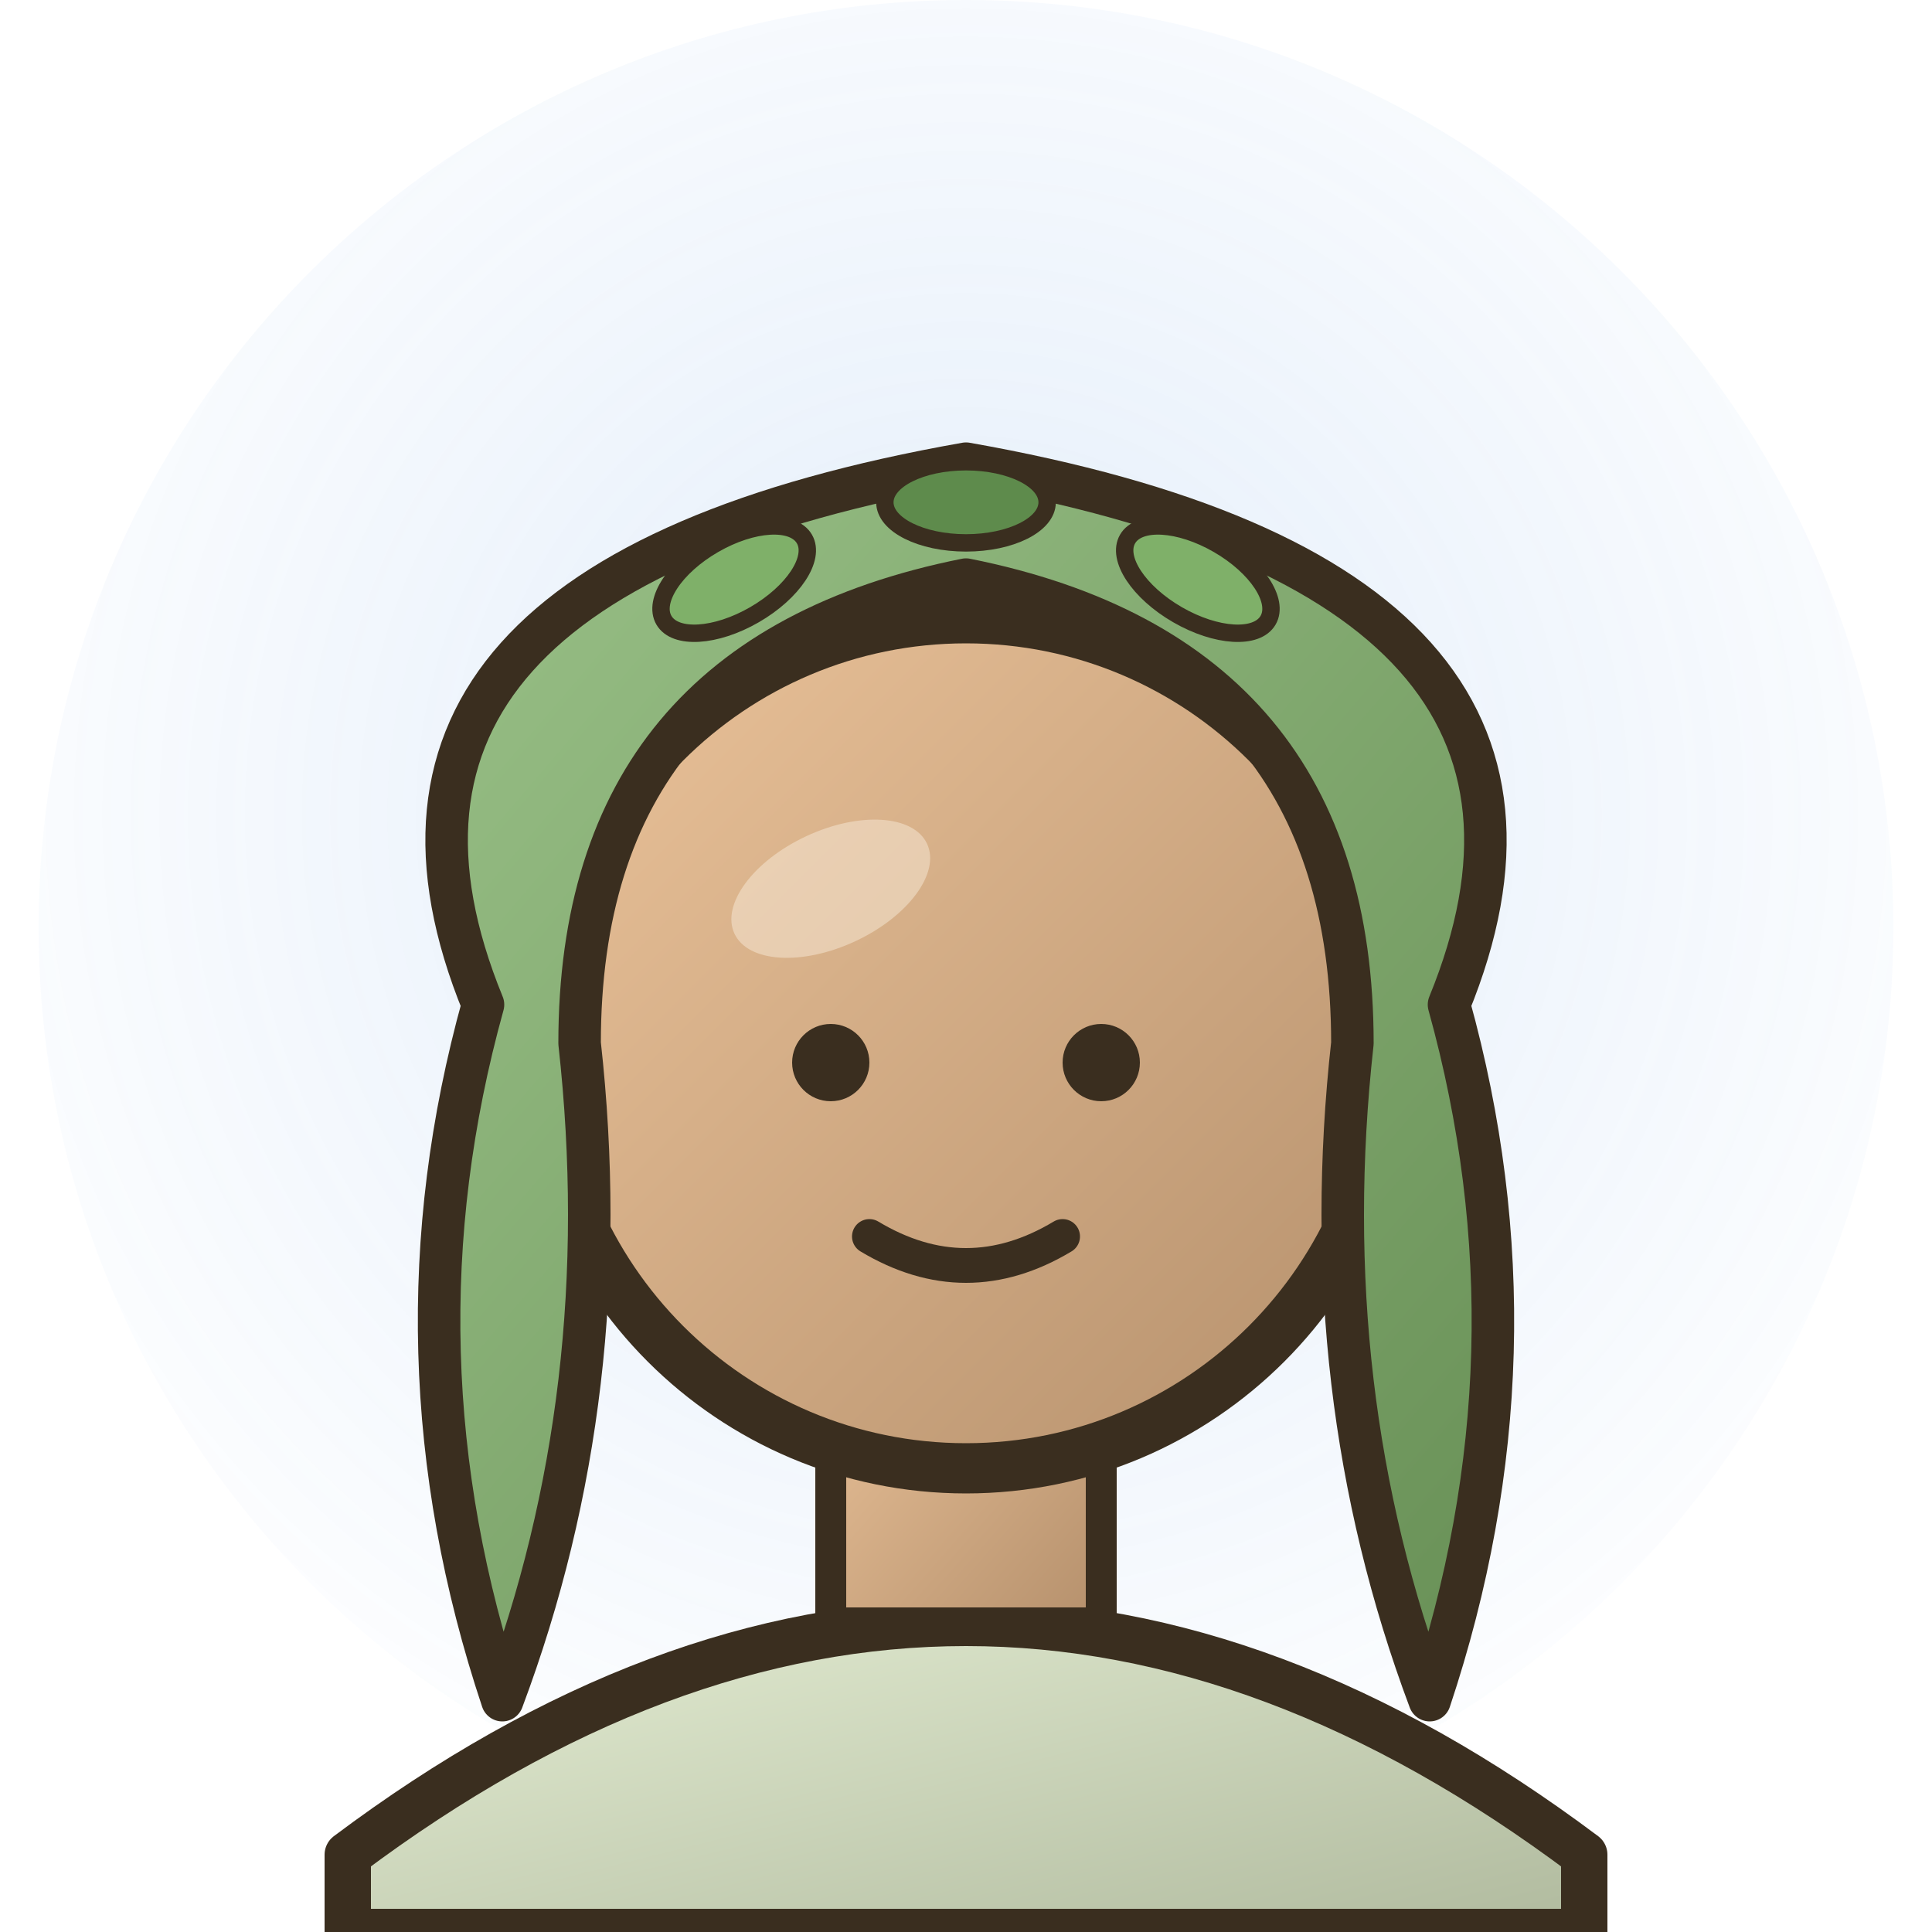
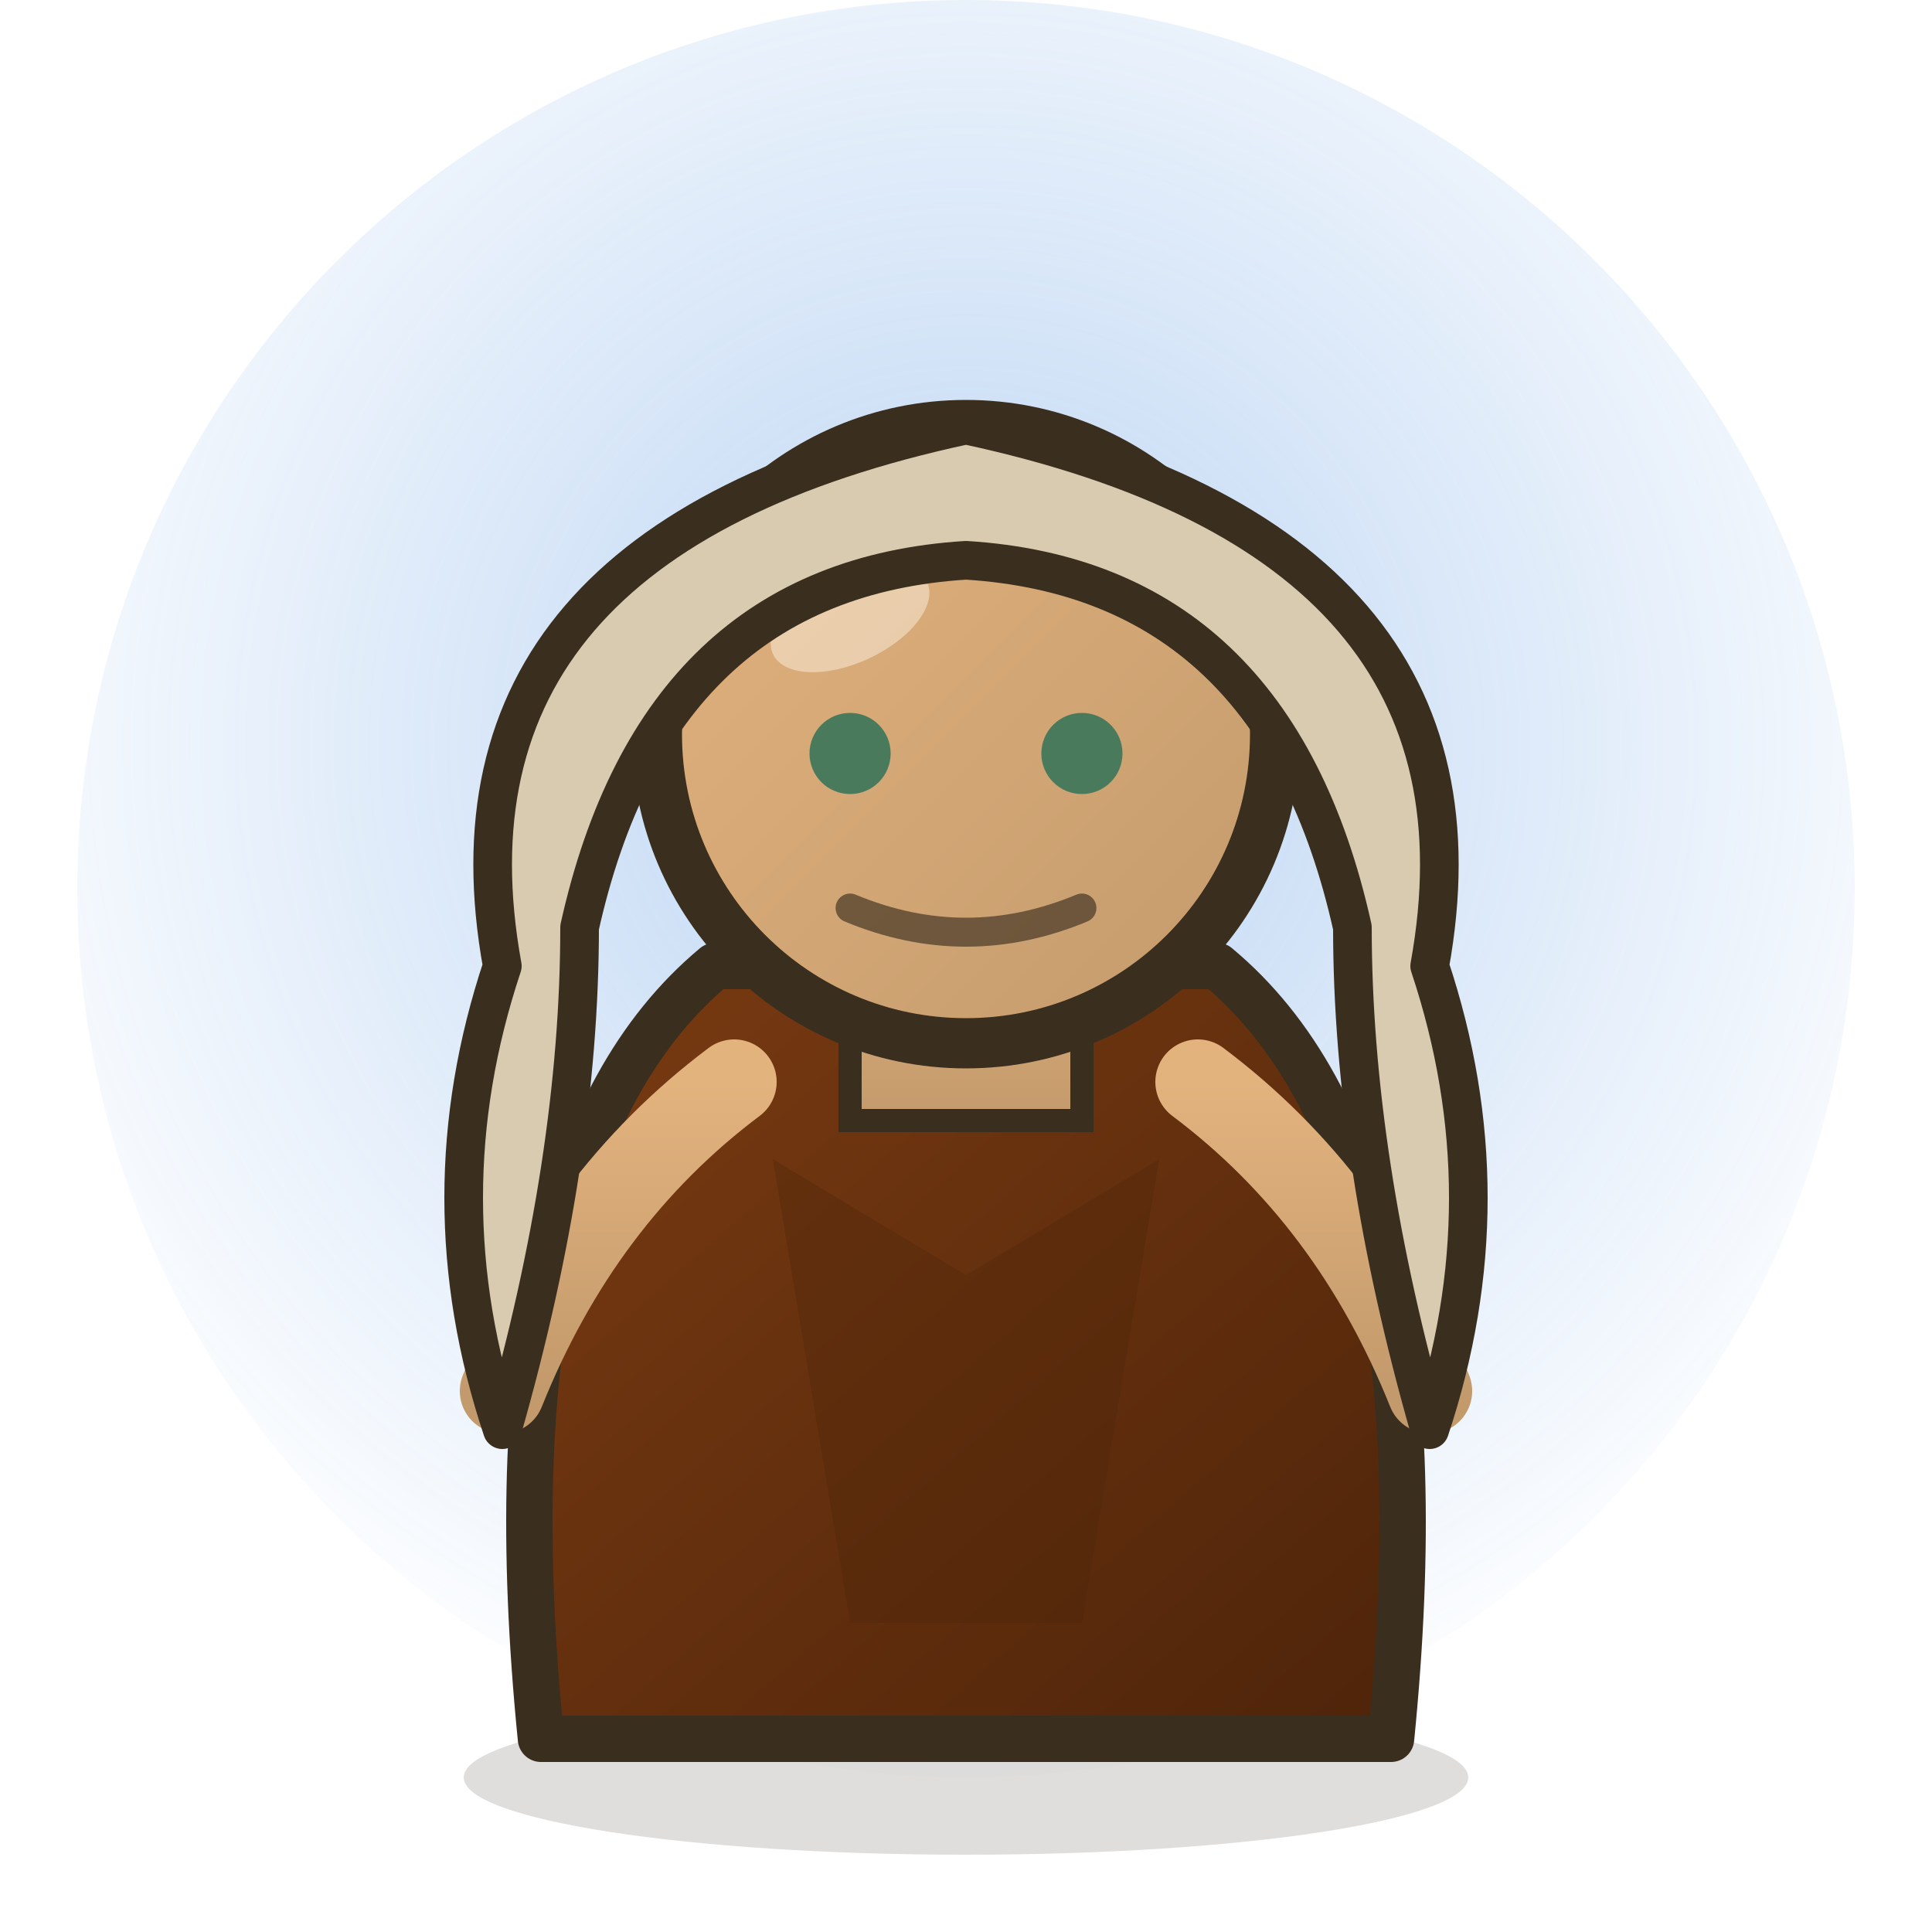
<svg xmlns="http://www.w3.org/2000/svg" viewBox="0 0 100 100" width="100" height="100" preserveAspectRatio="none">
-   <radialGradient id="aura764" cx="50%" cy="44%" r="62%">
-     <stop offset="0%" stop-color="#4C8FE0" stop-opacity="0.16" />
+   <radialGradient id="aura109" cx="50%" cy="42%" r="60%">
+     <stop offset="0%" stop-color="#4C8FE0" stop-opacity="0.38" />
    <stop offset="100%" stop-color="#4C8FE0" stop-opacity="0" />
  </radialGradient>
-   <circle cx="50" cy="48" r="48" fill="url(#aura764)" />
-   <ellipse cx="50" cy="93" rx="24" ry="3.6" fill="#3A2E1F" opacity="0.16" />
-   <linearGradient id="dg761" x1="0" y1="0" x2="1" y2="1">
-     <stop offset="0%" stop-color="#e4edd3" />
-     <stop offset="100%" stop-color="#b0ba9e" />
+   <circle cx="50" cy="46" r="46" fill="url(#aura109)" />
+   <ellipse cx="50" cy="92" rx="26" ry="4" fill="#3A2E1F" opacity="0.16" />
+   <linearGradient id="robe109" x1="0" y1="0" x2="1" y2="1">
+     <stop offset="0%" stop-color="#7A3B12" />
+     <stop offset="100%" stop-color="#4E240A" />
  </linearGradient>
-   <linearGradient id="dg762" x1="0" y1="0" x2="1" y2="1">
-     <stop offset="0%" stop-color="#ebc39a" />
-     <stop offset="100%" stop-color="#b5906c" />
+   <path d="M 28 90 Q 25 60 37 50 L 63 50 Q 75 60 72 90 Z" fill="url(#robe109)" stroke="#3A2E1F" stroke-width="2.4" stroke-linejoin="round" />
+   <path d="M 44 84 L 40 60 L 50 66 L 60 60 L 56 84 Z" fill="#4E240A" opacity="0.35" />
+   <linearGradient id="skin109a" x1="0" y1="0" x2="0" y2="1">
+     <stop offset="0%" stop-color="#E3B37E" />
+     <stop offset="100%" stop-color="#c39a6c" />
  </linearGradient>
-   <linearGradient id="dg763" x1="0" y1="0" x2="1" y2="1">
-     <stop offset="0%" stop-color="#99c087" />
-     <stop offset="100%" stop-color="#689056" />
+   <path d="M 38 56 Q 30 62 26 72" fill="none" stroke="url(#skin109a)" stroke-width="4.4" stroke-linecap="round" />
+   <path d="M 62 56 Q 70 62 74 72" fill="none" stroke="url(#skin109a)" stroke-width="4.4" stroke-linecap="round" />
+   <rect x="44" y="46" width="12" height="12" fill="url(#skin109a)" stroke="#3A2E1F" stroke-width="1.2" />
+   <linearGradient id="skin109b" x1="0" y1="0" x2="1" y2="1">
+     <stop offset="0%" stop-color="#E3B37E" />
+     <stop offset="100%" stop-color="#c39a6c" />
  </linearGradient>
-   <path d="M 18 96 Q 50 72 82 96 L 82 100 L 18 100 Z" fill="url(#dg761)" stroke="#3A2E1F" stroke-width="2.4" stroke-linejoin="round" />
-   <rect x="43" y="68" width="14" height="16" fill="url(#dg762)" stroke="#3A2E1F" stroke-width="1.6" />
-   <circle cx="50" cy="54" r="22" fill="url(#dg762)" stroke="#3A2E1F" stroke-width="2.6" />
-   <ellipse cx="43" cy="46" rx="5.5" ry="3" fill="#FFF8EC" opacity="0.4" transform="rotate(-25 43 46)" />
-   <path d="M 25 52 Q 16 30 50 24 Q 84 30 75 52 Q 80 70 74 88 Q 68 72 70 54 Q 70 34 50 30 Q 30 34 30 54 Q 32 72 26 88 Q 20 70 25 52 Z" fill="url(#dg763)" stroke="#3A2E1F" stroke-width="2.2" stroke-linejoin="round" />
-   <circle cx="43" cy="55" r="2" fill="#3A2E1F" />
-   <circle cx="57" cy="55" r="2" fill="#3A2E1F" />
-   <path d="M 45 64 Q 50 67 55 64" stroke="#3A2E1F" stroke-width="1.8" fill="none" stroke-linecap="round" />
-   <ellipse cx="38" cy="30" rx="4.2" ry="2.1" fill="#7FB069" stroke="#3A2E1F" stroke-width="0.9" transform="rotate(-30 38 30)" />
-   <ellipse cx="50" cy="26" rx="4.2" ry="2.1" fill="#5E8B4C" stroke="#3A2E1F" stroke-width="0.9" transform="rotate(0 50 26)" />
-   <ellipse cx="62" cy="30" rx="4.2" ry="2.1" fill="#7FB069" stroke="#3A2E1F" stroke-width="0.9" transform="rotate(30 62 30)" />
+   <circle cx="50" cy="38" r="16" fill="url(#skin109b)" stroke="#3A2E1F" stroke-width="2.6" />
+   <ellipse cx="44" cy="32" rx="4.4" ry="2.3" fill="#FFF8EC" opacity="0.45" transform="rotate(-25 44 32)" />
+   <path d="M 26 50 Q 22 28 50 22 Q 78 28 74 50 Q 78 62 74 74 Q 70 60 70 48 Q 66 30 50 29 Q 34 30 30 48 Q 30 60 26 74 Q 22 62 26 50 Z" fill="#D9CBB0" stroke="#3A2E1F" stroke-width="2" stroke-linejoin="round" />
+   <circle cx="44" cy="39" r="2.1" fill="#4a7a5c" />
+   <circle cx="56" cy="39" r="2.1" fill="#4a7a5c" />
+   <path d="M 44 47 Q 50 49.5 56 47" fill="none" stroke="#3A2E1F" stroke-width="1.5" stroke-linecap="round" opacity="0.65" />
</svg>
